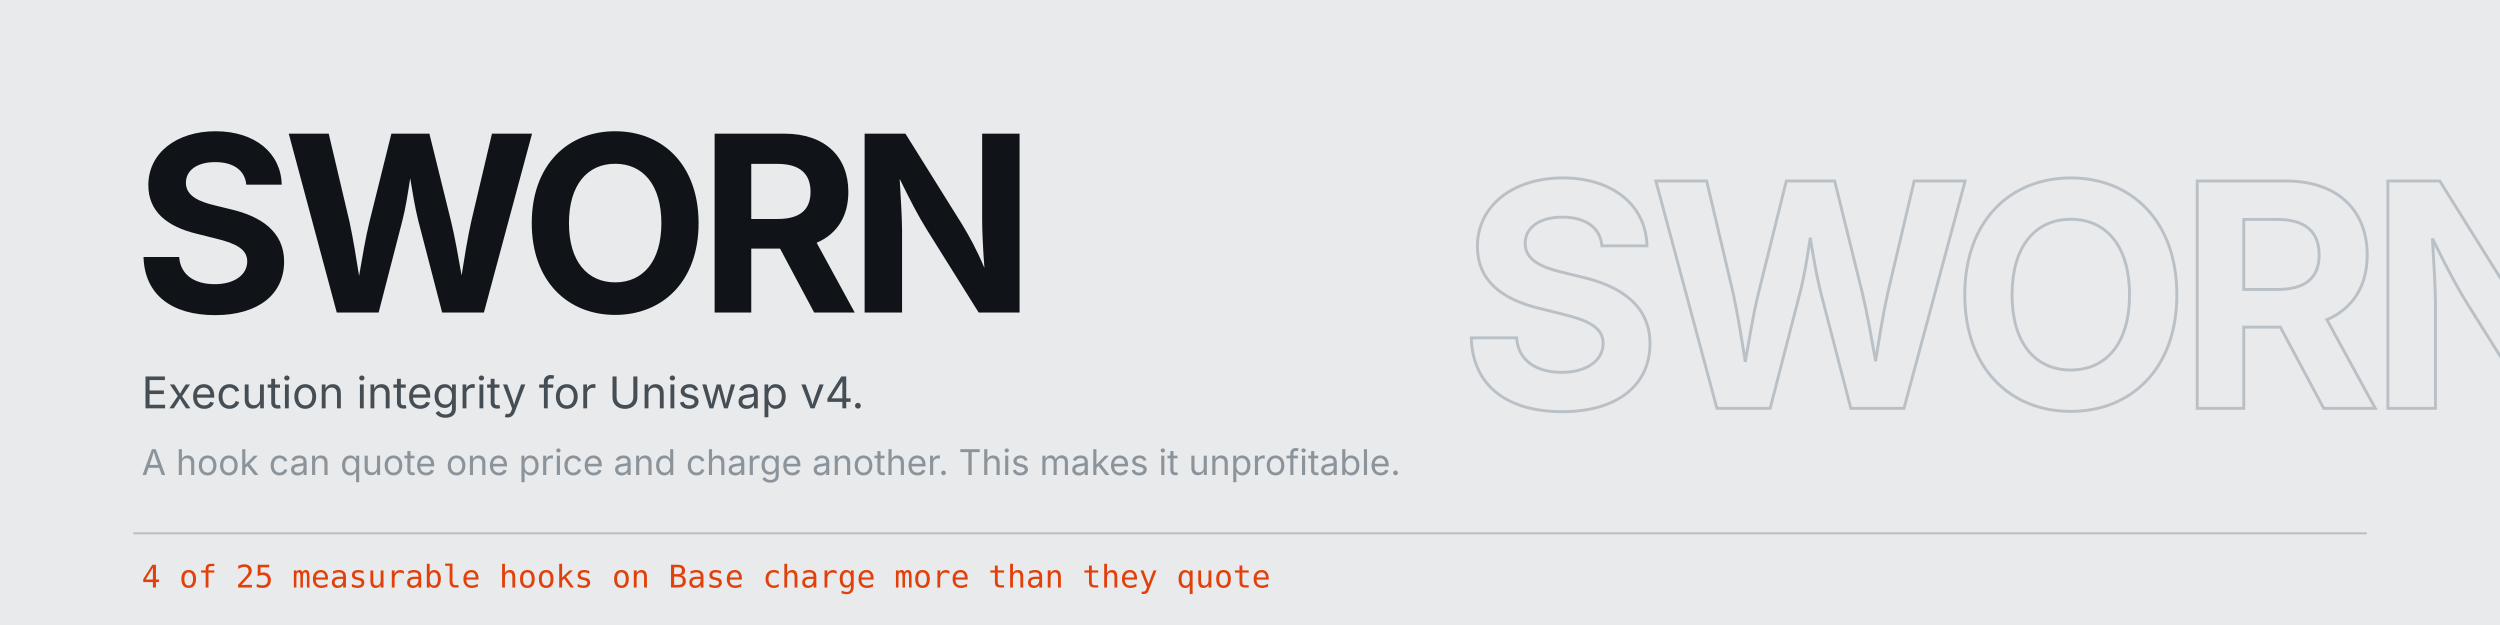
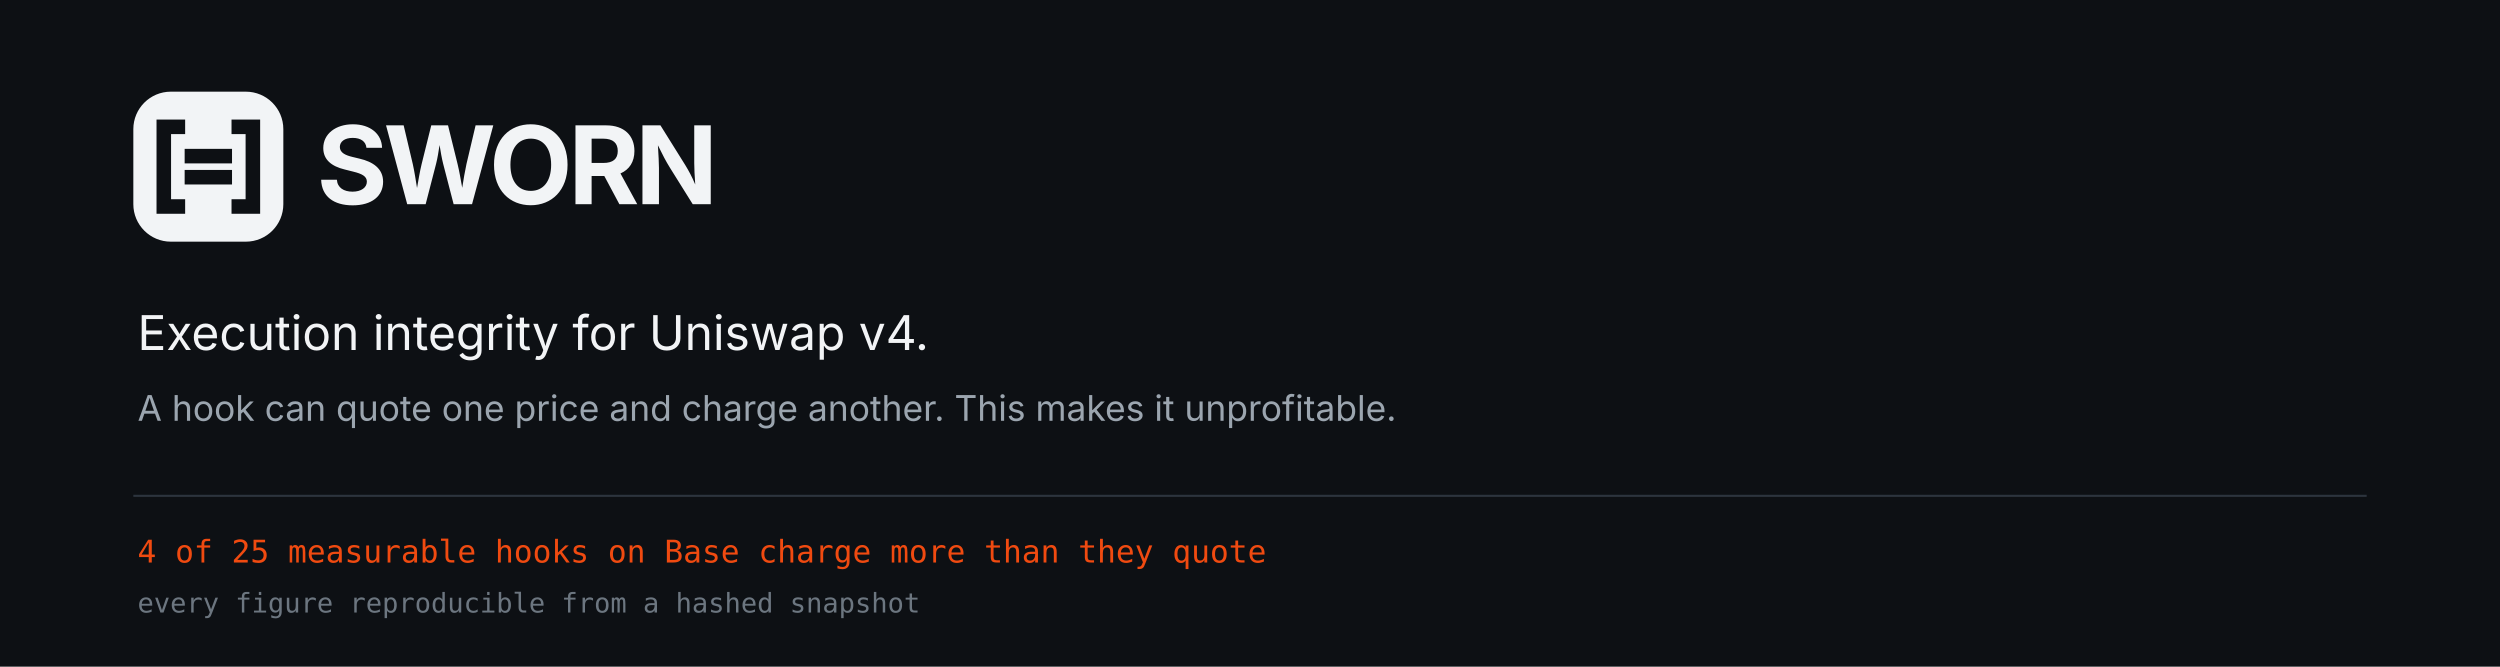
- <svg xmlns="http://www.w3.org/2000/svg" viewBox="0 0 1200 300" width="1200" height="300" role="img" aria-label="Sworn: execution integrity for Uniswap v4">
-   <rect width="1200" height="300" fill="#e8eaec" />
-   <text x="700" y="196" font-family="'Space Grotesk',-apple-system,BlinkMacSystemFont,'Segoe UI',sans-serif" font-size="150" font-weight="700" letter-spacing="-7" fill="none" stroke="#b9c0c6" stroke-width="1.4">SWORN</text>
-   <text x="64" y="150" font-family="'Space Grotesk',-apple-system,BlinkMacSystemFont,'Segoe UI',sans-serif" font-size="118" font-weight="700" letter-spacing="-5.5" fill="#101418">SWORN</text>
-   <text x="68" y="196" font-family="'Space Grotesk',-apple-system,BlinkMacSystemFont,'Segoe UI',sans-serif" font-size="21" font-weight="400" fill="#454d55" text-anchor="start">Execution integrity for Uniswap v4.</text>
-   <text x="68" y="228" font-family="'Space Grotesk',-apple-system,BlinkMacSystemFont,'Segoe UI',sans-serif" font-size="17" font-weight="400" fill="#8b939b" text-anchor="start">A hook can quote one price and charge another. This makes it unprofitable.</text>
-   <line x1="64" y1="256" x2="1136" y2="256" stroke="#b9c0c6" />
-   <text x="68" y="282" font-family="ui-monospace,'JetBrains Mono','SF Mono',Menlo,monospace" font-size="15" font-weight="400" fill="#e2400a" text-anchor="start">4 of 25 measurable hooks on Base charge more than they quote</text>
+ <svg xmlns="http://www.w3.org/2000/svg" viewBox="0 0 1200 320" width="1200" height="320" role="img" aria-label="Sworn: execution integrity for Uniswap v4">
+   <rect width="1200" height="320" fill="#0d1014" />
+   <g transform="translate(64 44)">
+     <rect width="72" height="72" rx="18" fill="#f2f4f6" />
+     <g fill="none" stroke="#0d1014" stroke-width="6.98" stroke-linecap="square">
+       <path d="M21.38 16.88 H14.62 V55.12 H21.38" />
+       <path d="M50.62 16.88 H57.38 V55.12 H50.62" />
+       <path d="M28.12 30.94 H43.88" />
+       <path d="M28.12 41.06 H43.88" />
+     </g>
+   </g>
+   <text x="152" y="98" font-family="'Space Grotesk',-apple-system,BlinkMacSystemFont,'Segoe UI',sans-serif" font-size="52" font-weight="700" letter-spacing="-2" fill="#f2f4f6">SWORN</text>
+   <text x="66" y="168" font-family="'Space Grotesk',-apple-system,BlinkMacSystemFont,'Segoe UI',sans-serif" font-size="23" font-weight="400" fill="#f2f4f6" text-anchor="start">Execution integrity for Uniswap v4.</text>
+   <text x="66" y="202" font-family="'Space Grotesk',-apple-system,BlinkMacSystemFont,'Segoe UI',sans-serif" font-size="17" font-weight="400" fill="#9ba5af" text-anchor="start">A hook can quote one price and charge another. This makes it unprofitable.</text>
+   <line x1="64" y1="238" x2="1136" y2="238" stroke="#2c343e" />
+   <text x="66" y="270" font-family="ui-monospace,'JetBrains Mono','SF Mono',Menlo,monospace" font-size="15" font-weight="400" fill="#f04a10" text-anchor="start">4 of 25 measurable hooks on Base charge more than they quote</text>
+   <text x="66" y="294" font-family="ui-monospace,'JetBrains Mono','SF Mono',Menlo,monospace" font-size="13" font-weight="400" fill="#6c7680" text-anchor="start">every figure reproducible from a hashed snapshot</text>
</svg>
